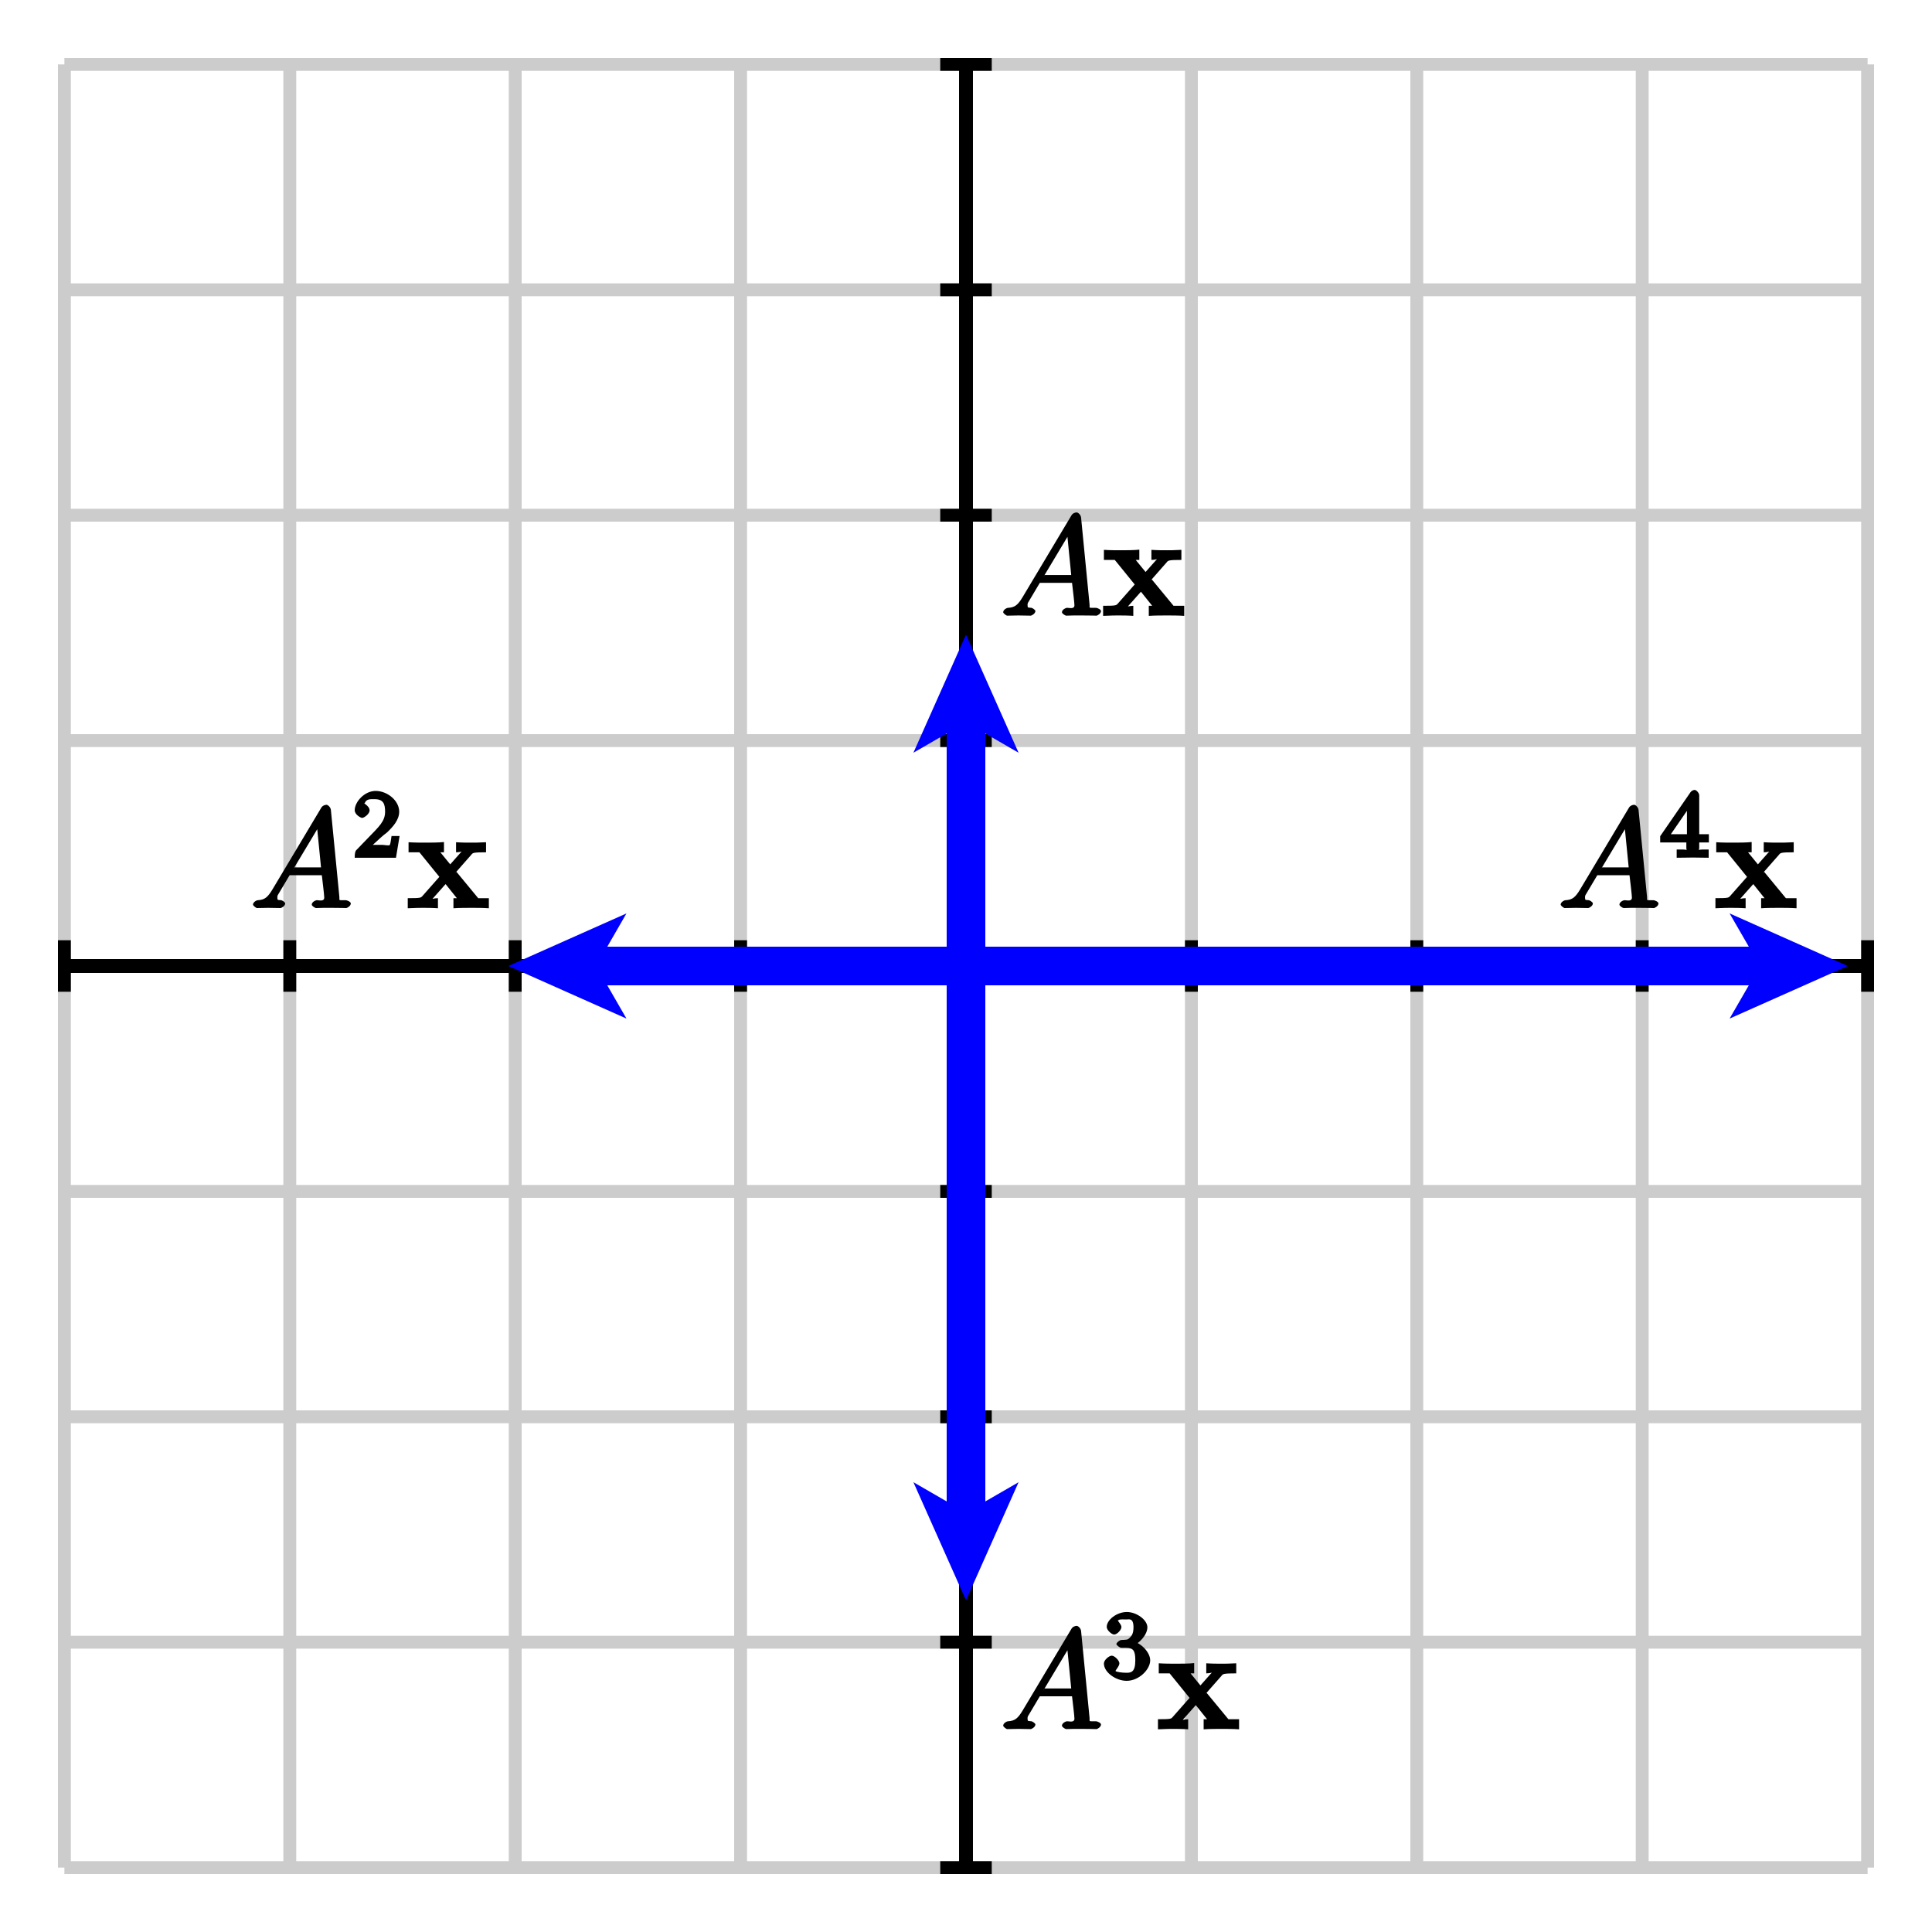
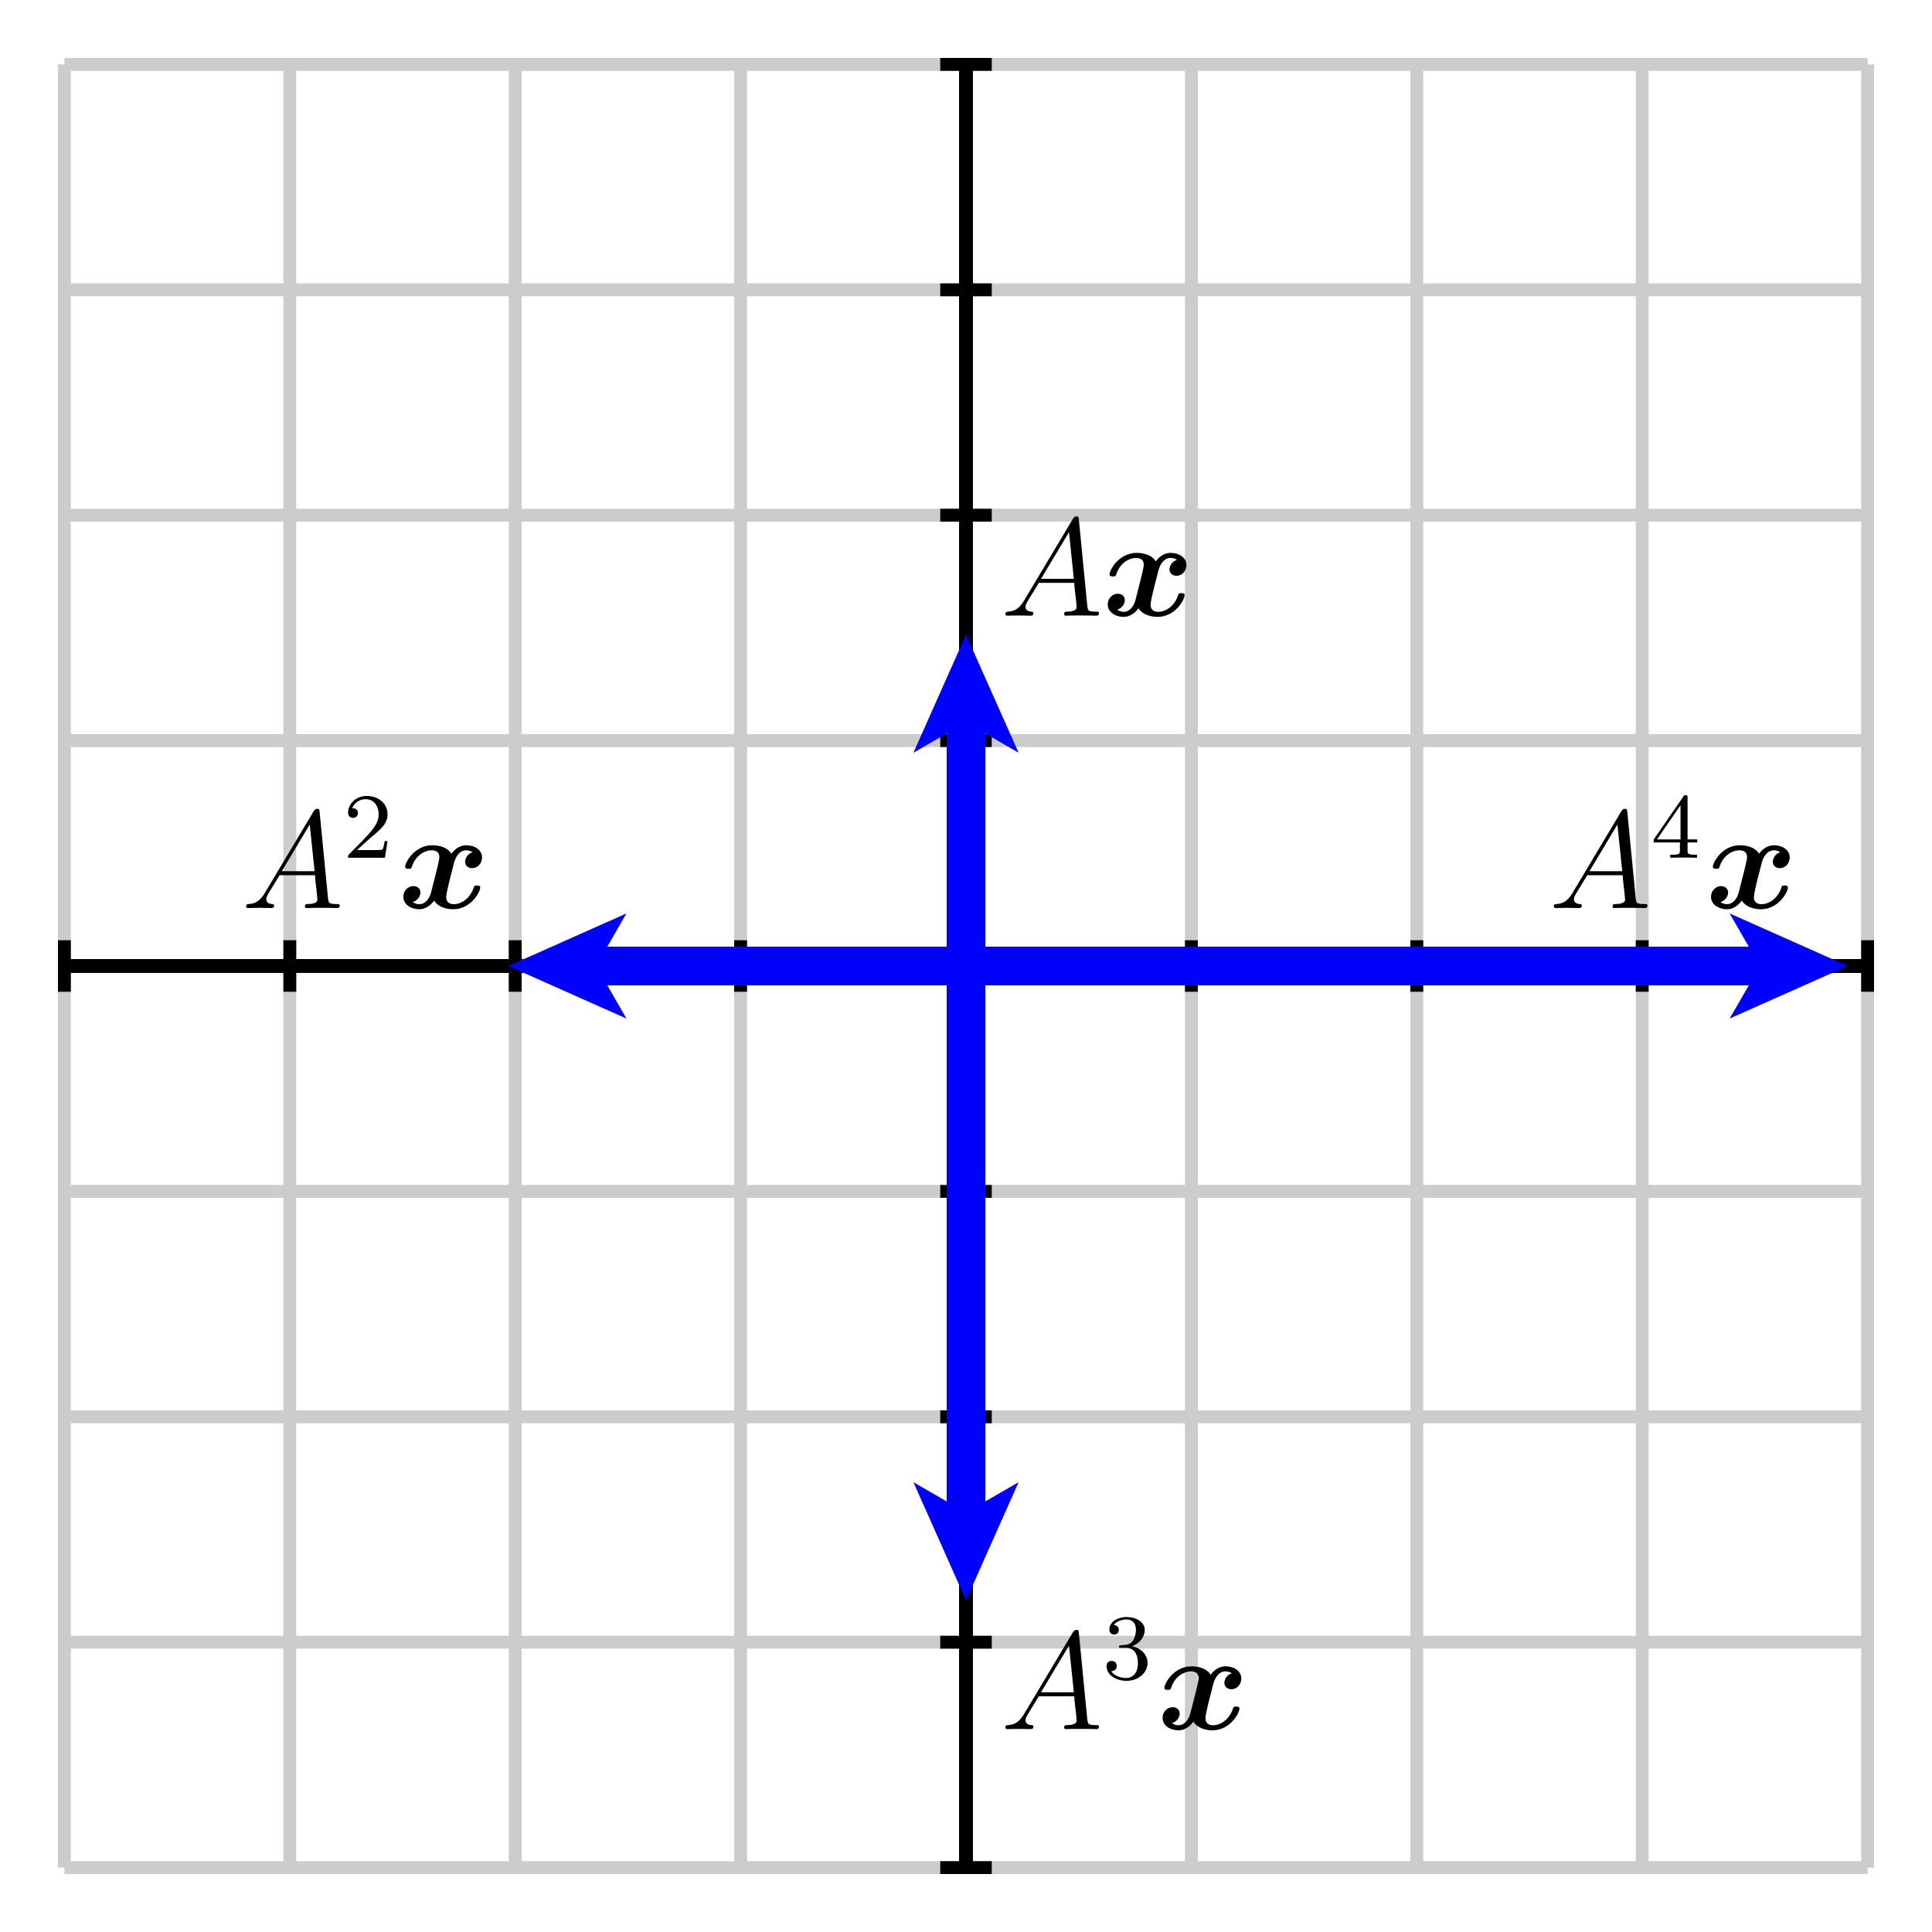
<svg xmlns="http://www.w3.org/2000/svg" xmlns:xlink="http://www.w3.org/1999/xlink" width="150pt" height="150pt" viewBox="0 0 150 150" version="1.1">
  <defs>
    <g>
      <symbol overflow="visible" id="glyph0-0">
        <path style="stroke:none;" d="" />
      </symbol>
      <symbol overflow="visible" id="glyph0-1">
-         <path style="stroke:none;" d="M 1.703 -1.453 C 1.328 -0.828 1.094 -0.641 0.578 -0.609 C 0.453 -0.609 0.188 -0.453 0.188 -0.266 C 0.188 -0.188 0.422 0 0.5 0 C 0.688 0 1.172 -0.016 1.375 -0.016 C 1.688 -0.016 2.031 0 2.328 0 C 2.391 0 2.688 -0.156 2.688 -0.359 C 2.688 -0.453 2.438 -0.609 2.375 -0.609 C 2.125 -0.641 2.078 -0.578 2.078 -0.828 C 2.078 -0.984 2.109 -1 2.25 -1.234 L 3.031 -2.547 L 5.531 -2.547 C 5.531 -2.609 5.531 -2.516 5.547 -2.422 C 5.578 -2.141 5.719 -1.016 5.719 -0.812 C 5.719 -0.484 5.328 -0.609 5.156 -0.609 C 5.047 -0.609 4.75 -0.469 4.75 -0.266 C 4.75 -0.156 5.016 0 5.078 0 C 5.266 0 5.484 -0.016 5.672 -0.016 L 6.281 -0.016 C 6.938 -0.016 7.422 0 7.422 0 C 7.5 0 7.781 -0.156 7.781 -0.359 C 7.781 -0.469 7.531 -0.609 7.359 -0.609 C 6.766 -0.609 6.922 -0.562 6.891 -0.891 L 6.234 -7.625 C 6.203 -7.844 6 -8.016 5.891 -8.016 C 5.781 -8.016 5.578 -7.953 5.484 -7.781 Z M 3.25 -2.906 L 5.422 -6.531 L 5.125 -6.641 L 5.469 -3.156 L 3.406 -3.156 Z M 3.25 -2.906 " />
+         <path style="stroke:none;" d="M 1.828 -1.203 C 1.453 -0.562 1.094 -0.344 0.578 -0.312 C 0.453 -0.297 0.359 -0.297 0.359 -0.109 C 0.359 -0.047 0.422 0 0.5 0 C 0.688 0 1.172 -0.016 1.375 -0.016 C 1.688 -0.016 2.031 0 2.328 0 C 2.391 0 2.531 0 2.531 -0.203 C 2.531 -0.297 2.438 -0.312 2.375 -0.312 C 2.125 -0.328 1.922 -0.422 1.922 -0.688 C 1.922 -0.828 1.984 -0.953 2.125 -1.188 L 2.953 -2.547 L 5.703 -2.547 C 5.719 -2.453 5.719 -2.359 5.719 -2.266 C 5.75 -1.984 5.891 -0.859 5.891 -0.656 C 5.891 -0.328 5.328 -0.312 5.156 -0.312 C 5.047 -0.312 4.922 -0.312 4.922 -0.125 C 4.922 0 5.016 0 5.078 0 C 5.266 0 5.484 -0.016 5.672 -0.016 L 6.281 -0.016 C 6.938 -0.016 7.422 0 7.422 0 C 7.5 0 7.625 0 7.625 -0.203 C 7.625 -0.312 7.531 -0.312 7.359 -0.312 C 6.766 -0.312 6.766 -0.406 6.719 -0.734 L 6.062 -7.469 C 6.047 -7.688 6 -7.703 5.891 -7.703 C 5.781 -7.703 5.719 -7.688 5.609 -7.531 Z M 3.125 -2.859 L 5.297 -6.484 L 5.672 -2.859 Z M 3.125 -2.859 " />
      </symbol>
      <symbol overflow="visible" id="glyph1-0">
        <path style="stroke:none;" d="" />
      </symbol>
      <symbol overflow="visible" id="glyph1-1">
-         <path style="stroke:none;" d="M 3.719 -2.703 L 4.984 -4.141 C 5.094 -4.281 5.109 -4.328 6.125 -4.328 L 6.125 -5.109 C 5.391 -5.078 5.375 -5.078 5.016 -5.078 C 4.703 -5.078 4.234 -5.078 3.797 -5.109 L 3.797 -4.328 C 4.141 -4.328 4.219 -4.422 4.219 -4.344 C 4.219 -4.328 4.203 -4.359 4.188 -4.344 L 3.344 -3.391 L 2.578 -4.328 L 2.859 -4.328 L 2.859 -5.125 C 2.484 -5.078 1.75 -5.078 1.453 -5.078 C 1.141 -5.078 0.547 -5.078 0.109 -5.109 L 0.109 -4.328 L 0.953 -4.328 L 2.5 -2.422 L 1.203 -0.953 C 1.062 -0.797 1.094 -0.766 0.047 -0.766 L 0.047 0.016 C 0.844 -0.016 0.859 -0.016 1.203 -0.016 C 1.516 -0.016 1.969 -0.016 2.391 0.016 L 2.391 -0.766 C 2.062 -0.766 1.969 -0.672 1.969 -0.75 C 1.969 -0.75 1.922 -0.656 2 -0.75 L 2.984 -1.859 L 3.859 -0.766 L 3.594 -0.766 L 3.594 0.016 C 4 -0.016 4.719 -0.016 5.016 -0.016 C 5.344 -0.016 5.922 -0.016 6.344 0.016 L 6.344 -0.766 L 5.516 -0.766 L 3.828 -2.812 Z M 3.719 -2.703 " />
+         <path style="stroke:none;" d="M 5.781 -4.328 C 5.391 -4.219 5.203 -3.859 5.203 -3.578 C 5.203 -3.344 5.391 -3.094 5.75 -3.094 C 6.125 -3.094 6.516 -3.406 6.516 -3.938 C 6.516 -4.5 5.953 -4.875 5.297 -4.875 C 4.672 -4.875 4.281 -4.422 4.141 -4.219 C 3.859 -4.672 3.266 -4.875 2.641 -4.875 C 1.281 -4.875 0.547 -3.547 0.547 -3.203 C 0.547 -3.047 0.719 -3.047 0.812 -3.047 C 0.938 -3.047 1.016 -3.047 1.062 -3.188 C 1.375 -4.172 2.156 -4.484 2.594 -4.484 C 3 -4.484 3.203 -4.297 3.203 -3.953 C 3.203 -3.75 3.047 -3.156 2.953 -2.766 L 2.578 -1.281 C 2.422 -0.625 2.031 -0.297 1.656 -0.297 C 1.609 -0.297 1.359 -0.297 1.141 -0.469 C 1.531 -0.578 1.734 -0.938 1.734 -1.203 C 1.734 -1.453 1.547 -1.703 1.188 -1.703 C 0.812 -1.703 0.406 -1.391 0.406 -0.859 C 0.406 -0.297 0.984 0.094 1.641 0.094 C 2.25 0.094 2.656 -0.375 2.797 -0.578 C 3.062 -0.125 3.672 0.094 4.281 0.094 C 5.641 0.094 6.375 -1.234 6.375 -1.594 C 6.375 -1.75 6.219 -1.75 6.125 -1.75 C 6 -1.75 5.922 -1.75 5.875 -1.609 C 5.562 -0.625 4.781 -0.297 4.344 -0.297 C 3.938 -0.297 3.734 -0.5 3.734 -0.844 C 3.734 -1.062 3.875 -1.641 3.969 -2.047 C 4.047 -2.328 4.297 -3.344 4.344 -3.516 C 4.516 -4.156 4.891 -4.484 5.266 -4.484 C 5.328 -4.484 5.578 -4.484 5.781 -4.328 Z M 5.781 -4.328 " />
      </symbol>
      <symbol overflow="visible" id="glyph2-0">
        <path style="stroke:none;" d="" />
      </symbol>
      <symbol overflow="visible" id="glyph2-1">
-         <path style="stroke:none;" d="M 2.172 -1.531 C 2.281 -1.641 2.578 -1.875 2.703 -1.969 C 3.141 -2.391 3.641 -2.922 3.641 -3.578 C 3.641 -4.438 2.719 -5.188 1.812 -5.188 C 0.953 -5.188 0.188 -4.344 0.188 -3.688 C 0.188 -3.344 0.656 -3.094 0.766 -3.094 C 0.922 -3.094 1.344 -3.406 1.344 -3.672 C 1.344 -4.047 0.781 -4.25 0.969 -4.25 C 1.109 -4.578 1.391 -4.547 1.734 -4.547 C 2.406 -4.547 2.547 -4.188 2.547 -3.578 C 2.547 -2.828 2.078 -2.422 1.234 -1.547 L 0.328 -0.609 C 0.234 -0.531 0.188 -0.375 0.188 0 L 3.391 0 L 3.672 -1.688 L 3.047 -1.688 C 2.984 -1.344 2.984 -1.125 2.906 -0.984 C 2.859 -0.922 2.453 -1 2.344 -1 L 1.062 -1 L 1.203 -0.641 Z M 2.172 -1.531 " />
+         <path style="stroke:none;" d="M 2.031 -1.469 C 2.141 -1.578 2.453 -1.812 2.562 -1.922 C 3.016 -2.328 3.438 -2.719 3.438 -3.375 C 3.438 -4.234 2.719 -4.797 1.812 -4.797 C 0.953 -4.797 0.375 -4.141 0.375 -3.5 C 0.375 -3.141 0.656 -3.094 0.766 -3.094 C 0.922 -3.094 1.141 -3.203 1.141 -3.469 C 1.141 -3.844 0.781 -3.844 0.688 -3.844 C 0.906 -4.375 1.391 -4.547 1.734 -4.547 C 2.406 -4.547 2.75 -3.984 2.75 -3.375 C 2.75 -2.625 2.219 -2.078 1.375 -1.203 L 0.469 -0.281 C 0.375 -0.188 0.375 -0.188 0.375 0 L 3.234 0 L 3.438 -1.297 L 3.219 -1.297 C 3.188 -1.141 3.141 -0.781 3.047 -0.641 C 3 -0.594 2.453 -0.594 2.344 -0.594 L 1.062 -0.594 Z M 2.031 -1.469 " />
      </symbol>
      <symbol overflow="visible" id="glyph2-2">
-         <path style="stroke:none;" d="M 1.828 -2.406 C 2.391 -2.406 2.547 -2.188 2.547 -1.438 C 2.547 -0.531 2.234 -0.469 1.859 -0.469 C 1.469 -0.469 1.062 -0.547 1.031 -0.594 C 0.922 -0.594 1.312 -0.953 1.312 -1.203 C 1.312 -1.422 0.938 -1.797 0.719 -1.797 C 0.516 -1.797 0.109 -1.469 0.109 -1.188 C 0.109 -0.5 1.047 0.156 1.875 0.156 C 2.828 0.156 3.703 -0.719 3.703 -1.438 C 3.703 -2.031 3.031 -2.781 2.297 -2.938 L 2.297 -2.531 C 2.859 -2.734 3.484 -3.422 3.484 -4 C 3.484 -4.578 2.641 -5.188 1.891 -5.188 C 1.109 -5.188 0.328 -4.578 0.328 -4.031 C 0.328 -3.766 0.719 -3.438 0.906 -3.438 C 1.125 -3.438 1.469 -3.797 1.469 -4.016 C 1.469 -4.281 1.031 -4.578 1.266 -4.562 C 1.312 -4.641 1.734 -4.609 1.859 -4.609 C 2.047 -4.609 2.406 -4.75 2.406 -4 C 2.406 -3.5 2.25 -3.328 2.141 -3.219 C 1.938 -3 1.906 -3.047 1.469 -3.016 C 1.328 -3.016 1.078 -2.797 1.078 -2.703 C 1.078 -2.609 1.344 -2.406 1.469 -2.406 Z M 1.828 -2.406 " />
+         <path style="stroke:none;" d="M 1.828 -2.406 C 2.391 -2.406 2.75 -1.984 2.75 -1.234 C 2.75 -0.328 2.234 -0.062 1.859 -0.062 C 1.469 -0.062 0.922 -0.203 0.672 -0.594 C 0.922 -0.594 1.109 -0.75 1.109 -1 C 1.109 -1.219 0.938 -1.391 0.719 -1.391 C 0.516 -1.391 0.312 -1.266 0.312 -0.984 C 0.312 -0.297 1.047 0.156 1.875 0.156 C 2.828 0.156 3.5 -0.516 3.5 -1.234 C 3.5 -1.828 3.031 -2.375 2.297 -2.531 C 2.859 -2.734 3.281 -3.234 3.281 -3.797 C 3.281 -4.375 2.641 -4.797 1.891 -4.797 C 1.109 -4.797 0.531 -4.375 0.531 -3.828 C 0.531 -3.562 0.719 -3.438 0.906 -3.438 C 1.125 -3.438 1.266 -3.594 1.266 -3.812 C 1.266 -4.078 1.031 -4.172 0.875 -4.188 C 1.188 -4.578 1.734 -4.609 1.859 -4.609 C 2.047 -4.609 2.594 -4.547 2.594 -3.797 C 2.594 -3.297 2.391 -3 2.297 -2.875 C 2.078 -2.656 1.906 -2.641 1.469 -2.609 C 1.328 -2.609 1.281 -2.594 1.281 -2.5 C 1.281 -2.406 1.344 -2.406 1.469 -2.406 Z M 1.828 -2.406 " />
      </symbol>
      <symbol overflow="visible" id="glyph2-3">
-         <path style="stroke:none;" d="M 3.047 -4.859 C 3.047 -5 2.844 -5.266 2.688 -5.266 C 2.594 -5.266 2.438 -5.188 2.375 -5.094 L 0.016 -1.672 L 0.016 -1.188 L 2.047 -1.188 L 2.047 -0.781 C 2.047 -0.516 2.219 -0.641 1.672 -0.641 L 1.297 -0.641 L 1.297 0 C 2.125 -0.016 2.125 -0.016 2.547 -0.016 C 2.953 -0.016 2.969 -0.016 3.781 0 L 3.781 -0.641 L 3.422 -0.641 C 2.859 -0.641 3.047 -0.516 3.047 -0.781 L 3.047 -1.188 L 3.797 -1.188 L 3.797 -1.828 L 3.047 -1.828 Z M 2.094 -4.281 L 2.094 -1.828 L 0.844 -1.828 L 2.438 -4.141 Z M 2.094 -4.281 " />
+         <path style="stroke:none;" d="M 2.844 -4.656 C 2.844 -4.797 2.844 -4.859 2.688 -4.859 C 2.594 -4.859 2.578 -4.859 2.516 -4.75 L 0.219 -1.422 L 0.219 -1.188 L 2.25 -1.188 L 2.25 -0.578 C 2.25 -0.312 2.219 -0.234 1.672 -0.234 L 1.5 -0.234 L 1.5 0 C 2.125 -0.016 2.125 -0.016 2.547 -0.016 C 2.953 -0.016 2.969 -0.016 3.578 0 L 3.578 -0.234 L 3.422 -0.234 C 2.859 -0.234 2.844 -0.312 2.844 -0.578 L 2.844 -1.188 L 3.594 -1.188 L 3.594 -1.422 L 2.844 -1.422 Z M 2.297 -4.078 L 2.297 -1.422 L 0.469 -1.422 Z M 2.297 -4.078 " />
      </symbol>
    </g>
  </defs>
  <g id="surface1">
    <path style="fill:none;stroke-width:10;stroke-linecap:butt;stroke-linejoin:miter;stroke:rgb(80.077%,80.077%,80.077%);stroke-opacity:1;stroke-miterlimit:10;" d="M 50 50 L 50 1450 M 225 50 L 225 1450 M 400 50 L 400 1450 M 575 50 L 575 1450 M 750 50 L 750 1450 M 925 50 L 925 1450 M 1100 50 L 1100 1450 M 1275 50 L 1275 1450 M 1450 50 L 1450 1450 M 50 50 L 1450 50 M 50 225 L 1450 225 M 50 400 L 1450 400 M 50 575 L 1450 575 M 50 750 L 1450 750 M 50 925 L 1450 925 M 50 1100 L 1450 1100 M 50 1275 L 1450 1275 M 50 1450 L 1450 1450 " transform="matrix(0.1,0,0,-0.1,0,150)" />
    <path style="fill:none;stroke-width:10;stroke-linecap:butt;stroke-linejoin:miter;stroke:rgb(0%,0%,0%);stroke-opacity:1;stroke-miterlimit:10;" d="M 50 750 L 1450 750 M 750 50 L 750 1450 " transform="matrix(0.1,0,0,-0.1,0,150)" />
    <path style="fill:none;stroke-width:10;stroke-linecap:butt;stroke-linejoin:miter;stroke:rgb(0%,0%,0%);stroke-opacity:1;stroke-miterlimit:10;" d="M 50 750 L 1450 750 M 750 50 L 750 1450 M 50 730 L 50 770 " transform="matrix(0.1,0,0,-0.1,0,150)" />
    <path style="fill:none;stroke-width:10;stroke-linecap:butt;stroke-linejoin:miter;stroke:rgb(0%,0%,0%);stroke-opacity:1;stroke-miterlimit:10;" d="M 50 750 L 1450 750 M 750 50 L 750 1450 M 225 730 L 225 770 " transform="matrix(0.1,0,0,-0.1,0,150)" />
    <path style="fill:none;stroke-width:10;stroke-linecap:butt;stroke-linejoin:miter;stroke:rgb(0%,0%,0%);stroke-opacity:1;stroke-miterlimit:10;" d="M 50 750 L 1450 750 M 750 50 L 750 1450 M 400 730 L 400 770 " transform="matrix(0.1,0,0,-0.1,0,150)" />
    <path style="fill:none;stroke-width:10;stroke-linecap:butt;stroke-linejoin:miter;stroke:rgb(0%,0%,0%);stroke-opacity:1;stroke-miterlimit:10;" d="M 50 750 L 1450 750 M 750 50 L 750 1450 M 575 730 L 575 770 " transform="matrix(0.1,0,0,-0.1,0,150)" />
    <path style="fill:none;stroke-width:10;stroke-linecap:butt;stroke-linejoin:miter;stroke:rgb(0%,0%,0%);stroke-opacity:1;stroke-miterlimit:10;" d="M 50 750 L 1450 750 M 750 50 L 750 1450 M 750 730 L 750 770 " transform="matrix(0.1,0,0,-0.1,0,150)" />
    <path style="fill:none;stroke-width:10;stroke-linecap:butt;stroke-linejoin:miter;stroke:rgb(0%,0%,0%);stroke-opacity:1;stroke-miterlimit:10;" d="M 50 750 L 1450 750 M 750 50 L 750 1450 M 925 730 L 925 770 " transform="matrix(0.1,0,0,-0.1,0,150)" />
    <path style="fill:none;stroke-width:10;stroke-linecap:butt;stroke-linejoin:miter;stroke:rgb(0%,0%,0%);stroke-opacity:1;stroke-miterlimit:10;" d="M 50 750 L 1450 750 M 750 50 L 750 1450 M 1100 730 L 1100 770 " transform="matrix(0.1,0,0,-0.1,0,150)" />
    <path style="fill:none;stroke-width:10;stroke-linecap:butt;stroke-linejoin:miter;stroke:rgb(0%,0%,0%);stroke-opacity:1;stroke-miterlimit:10;" d="M 50 750 L 1450 750 M 750 50 L 750 1450 M 1275 730 L 1275 770 " transform="matrix(0.1,0,0,-0.1,0,150)" />
    <path style="fill:none;stroke-width:10;stroke-linecap:butt;stroke-linejoin:miter;stroke:rgb(0%,0%,0%);stroke-opacity:1;stroke-miterlimit:10;" d="M 50 750 L 1450 750 M 750 50 L 750 1450 M 1450 730 L 1450 770 " transform="matrix(0.1,0,0,-0.1,0,150)" />
    <path style="fill:none;stroke-width:10;stroke-linecap:butt;stroke-linejoin:miter;stroke:rgb(0%,0%,0%);stroke-opacity:1;stroke-miterlimit:10;" d="M 50 750 L 1450 750 M 750 50 L 750 1450 M 730 50 L 770 50 " transform="matrix(0.1,0,0,-0.1,0,150)" />
    <path style="fill:none;stroke-width:10;stroke-linecap:butt;stroke-linejoin:miter;stroke:rgb(0%,0%,0%);stroke-opacity:1;stroke-miterlimit:10;" d="M 50 750 L 1450 750 M 750 50 L 750 1450 M 730 225 L 770 225 " transform="matrix(0.1,0,0,-0.1,0,150)" />
    <path style="fill:none;stroke-width:10;stroke-linecap:butt;stroke-linejoin:miter;stroke:rgb(0%,0%,0%);stroke-opacity:1;stroke-miterlimit:10;" d="M 50 750 L 1450 750 M 750 50 L 750 1450 M 730 400 L 770 400 " transform="matrix(0.1,0,0,-0.1,0,150)" />
    <path style="fill:none;stroke-width:10;stroke-linecap:butt;stroke-linejoin:miter;stroke:rgb(0%,0%,0%);stroke-opacity:1;stroke-miterlimit:10;" d="M 50 750 L 1450 750 M 750 50 L 750 1450 M 730 575 L 770 575 " transform="matrix(0.1,0,0,-0.1,0,150)" />
    <path style="fill:none;stroke-width:10;stroke-linecap:butt;stroke-linejoin:miter;stroke:rgb(0%,0%,0%);stroke-opacity:1;stroke-miterlimit:10;" d="M 50 750 L 1450 750 M 750 50 L 750 1450 M 730 750 L 770 750 " transform="matrix(0.1,0,0,-0.1,0,150)" />
    <path style="fill:none;stroke-width:10;stroke-linecap:butt;stroke-linejoin:miter;stroke:rgb(0%,0%,0%);stroke-opacity:1;stroke-miterlimit:10;" d="M 50 750 L 1450 750 M 750 50 L 750 1450 M 730 925 L 770 925 " transform="matrix(0.1,0,0,-0.1,0,150)" />
    <path style="fill:none;stroke-width:10;stroke-linecap:butt;stroke-linejoin:miter;stroke:rgb(0%,0%,0%);stroke-opacity:1;stroke-miterlimit:10;" d="M 50 750 L 1450 750 M 750 50 L 750 1450 M 730 1100 L 770 1100 " transform="matrix(0.1,0,0,-0.1,0,150)" />
    <path style="fill:none;stroke-width:10;stroke-linecap:butt;stroke-linejoin:miter;stroke:rgb(0%,0%,0%);stroke-opacity:1;stroke-miterlimit:10;" d="M 50 750 L 1450 750 M 750 50 L 750 1450 M 730 1275 L 770 1275 " transform="matrix(0.1,0,0,-0.1,0,150)" />
    <path style="fill:none;stroke-width:10;stroke-linecap:butt;stroke-linejoin:miter;stroke:rgb(0%,0%,0%);stroke-opacity:1;stroke-miterlimit:10;" d="M 50 750 L 1450 750 M 750 50 L 750 1450 M 730 1450 L 770 1450 " transform="matrix(0.1,0,0,-0.1,0,150)" />
    <path style=" stroke:none;fill-rule:nonzero;fill:rgb(0%,0%,100%);fill-opacity:1;" d="M 76 75 L 76 56.082 L 78 57.238 L 75 50.5 L 72 57.238 L 74 56.082 L 74 75 L 76 75 " />
    <path style="fill:none;stroke-width:10;stroke-linecap:butt;stroke-linejoin:miter;stroke:rgb(0%,0%,100%);stroke-opacity:1;stroke-miterlimit:10;" d="M 760 750 L 760 939.18 L 780 927.617 L 750 995 L 720 927.617 L 740 939.18 L 740 750 Z M 760 750 " transform="matrix(0.1,0,0,-0.1,0,150)" />
    <g style="fill:rgb(0%,0%,0%);fill-opacity:1;">
      <use xlink:href="#glyph0-1" x="77.7" y="47.8" />
    </g>
    <g style="fill:rgb(0%,0%,0%);fill-opacity:1;">
      <use xlink:href="#glyph1-1" x="85.598" y="47.8" />
    </g>
    <path style=" stroke:none;fill-rule:nonzero;fill:rgb(0%,0%,100%);fill-opacity:1;" d="M 75 74 L 46.285 74 L 47.438 72 L 40.699 75 L 47.438 78 L 46.285 76 L 75 76 L 75 74 " />
    <path style="fill:none;stroke-width:10;stroke-linecap:butt;stroke-linejoin:miter;stroke:rgb(0%,0%,100%);stroke-opacity:1;stroke-miterlimit:10;" d="M 750 760 L 462.852 760 L 474.375 780 L 406.992 750 L 474.375 720 L 462.852 740 L 750 740 Z M 750 760 " transform="matrix(0.1,0,0,-0.1,0,150)" />
    <g style="fill:rgb(0%,0%,0%);fill-opacity:1;">
-       <use xlink:href="#glyph0-1" x="19.455" y="70.5" />
+       <use xlink:href="#glyph0-1" x="18.752" y="70.5" />
    </g>
    <g style="fill:rgb(0%,0%,0%);fill-opacity:1;">
-       <use xlink:href="#glyph2-1" x="27.352" y="66.595" />
+       <use xlink:href="#glyph2-1" x="26.65" y="66.595" />
    </g>
    <g style="fill:rgb(0%,0%,0%);fill-opacity:1;">
-       <use xlink:href="#glyph1-1" x="31.611" y="70.5" />
+       <use xlink:href="#glyph1-1" x="30.909" y="70.5" />
    </g>
    <path style=" stroke:none;fill-rule:nonzero;fill:rgb(0%,0%,100%);fill-opacity:1;" d="M 74 75 L 74 117.438 L 72 116.281 L 75 123.02 L 78 116.281 L 76 117.438 L 76 75 L 74 75 " />
    <path style="fill:none;stroke-width:10;stroke-linecap:butt;stroke-linejoin:miter;stroke:rgb(0%,0%,100%);stroke-opacity:1;stroke-miterlimit:10;" d="M 740 750 L 740 325.625 L 720 337.188 L 750 269.805 L 780 337.188 L 760 325.625 L 760 750 Z M 740 750 " transform="matrix(0.1,0,0,-0.1,0,150)" />
    <g style="fill:rgb(0%,0%,0%);fill-opacity:1;">
      <use xlink:href="#glyph0-1" x="77.7" y="134.247" />
    </g>
    <g style="fill:rgb(0%,0%,0%);fill-opacity:1;">
      <use xlink:href="#glyph2-2" x="85.598" y="130.343" />
    </g>
    <g style="fill:rgb(0%,0%,0%);fill-opacity:1;">
      <use xlink:href="#glyph1-1" x="89.857" y="134.247" />
    </g>
    <path style=" stroke:none;fill-rule:nonzero;fill:rgb(0%,0%,100%);fill-opacity:1;" d="M 75 76 L 136.645 76 L 135.488 78 L 142.227 75 L 135.488 72 L 136.645 74 L 75 74 L 75 76 " />
    <path style="fill:none;stroke-width:10;stroke-linecap:butt;stroke-linejoin:miter;stroke:rgb(0%,0%,100%);stroke-opacity:1;stroke-miterlimit:10;" d="M 750 740 L 1366.445 740 L 1354.883 720 L 1422.266 750 L 1354.883 780 L 1366.445 760 L 750 760 Z M 750 740 " transform="matrix(0.1,0,0,-0.1,0,150)" />
    <g style="fill:rgb(0%,0%,0%);fill-opacity:1;">
-       <use xlink:href="#glyph0-1" x="120.982" y="70.5" />
+       <use xlink:href="#glyph0-1" x="120.28" y="70.5" />
    </g>
    <g style="fill:rgb(0%,0%,0%);fill-opacity:1;">
-       <use xlink:href="#glyph2-3" x="128.88" y="66.595" />
+       <use xlink:href="#glyph2-3" x="128.178" y="66.595" />
    </g>
    <g style="fill:rgb(0%,0%,0%);fill-opacity:1;">
-       <use xlink:href="#glyph1-1" x="133.139" y="70.5" />
+       <use xlink:href="#glyph1-1" x="132.437" y="70.5" />
    </g>
  </g>
</svg>
